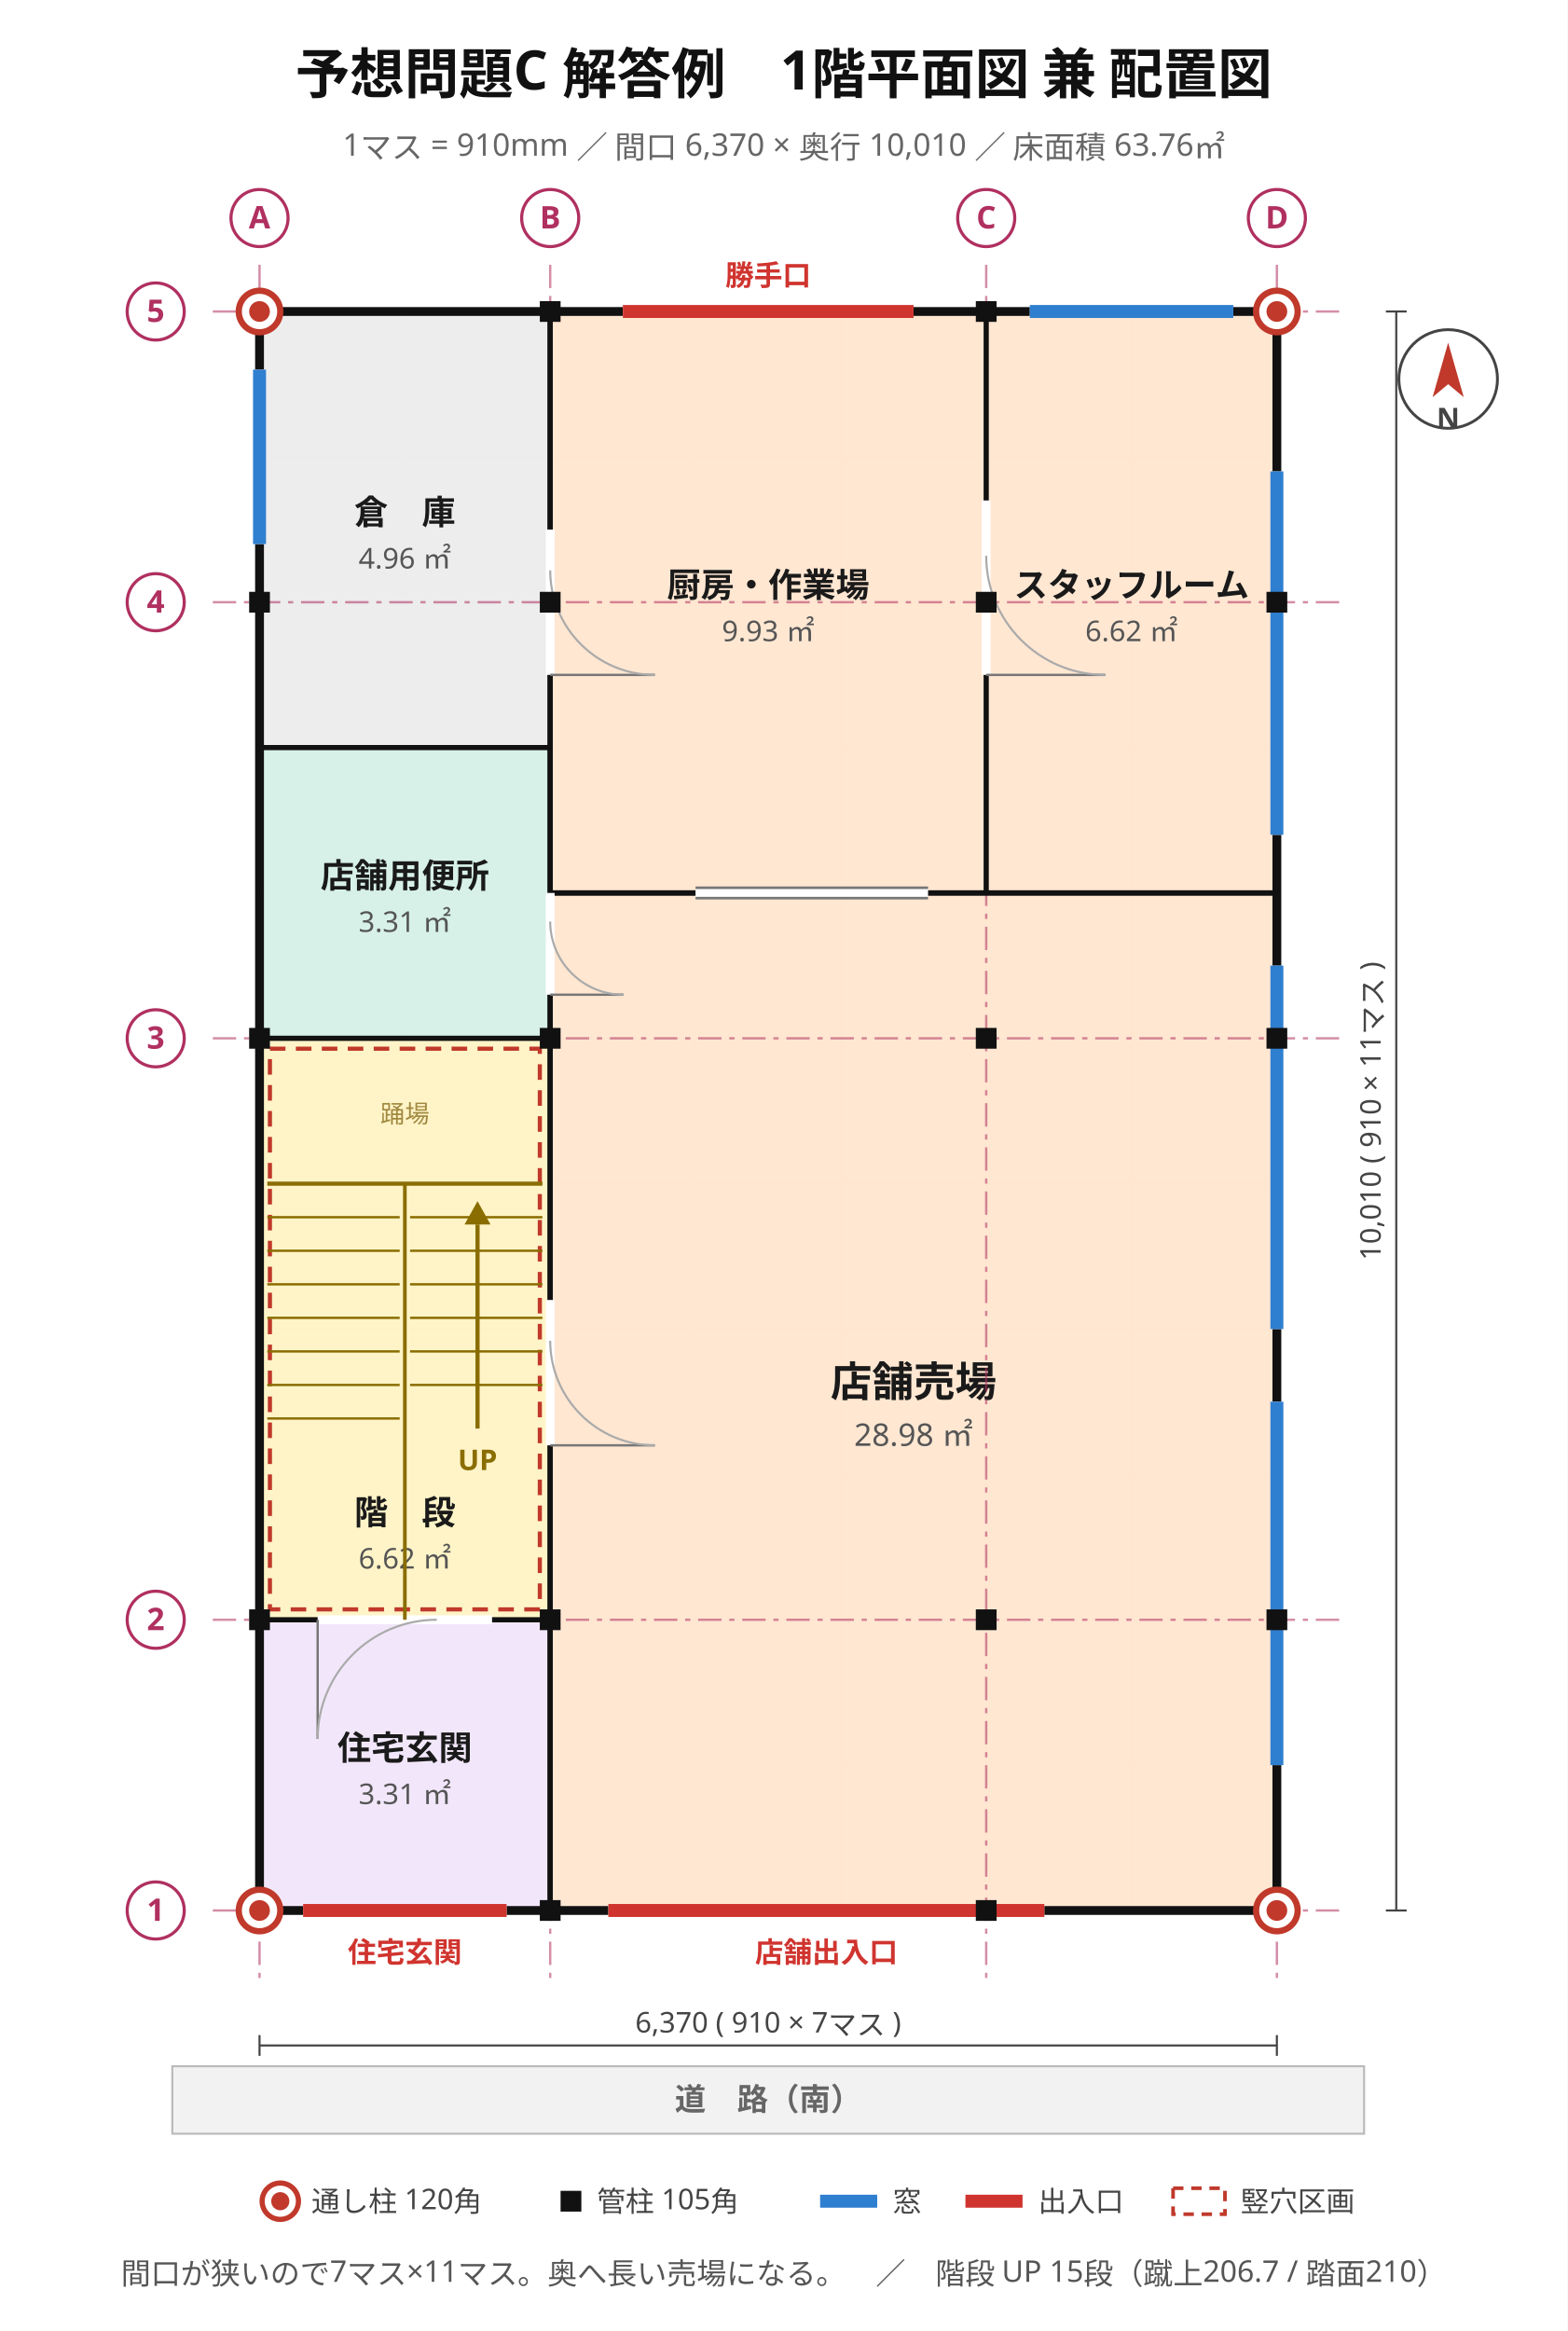
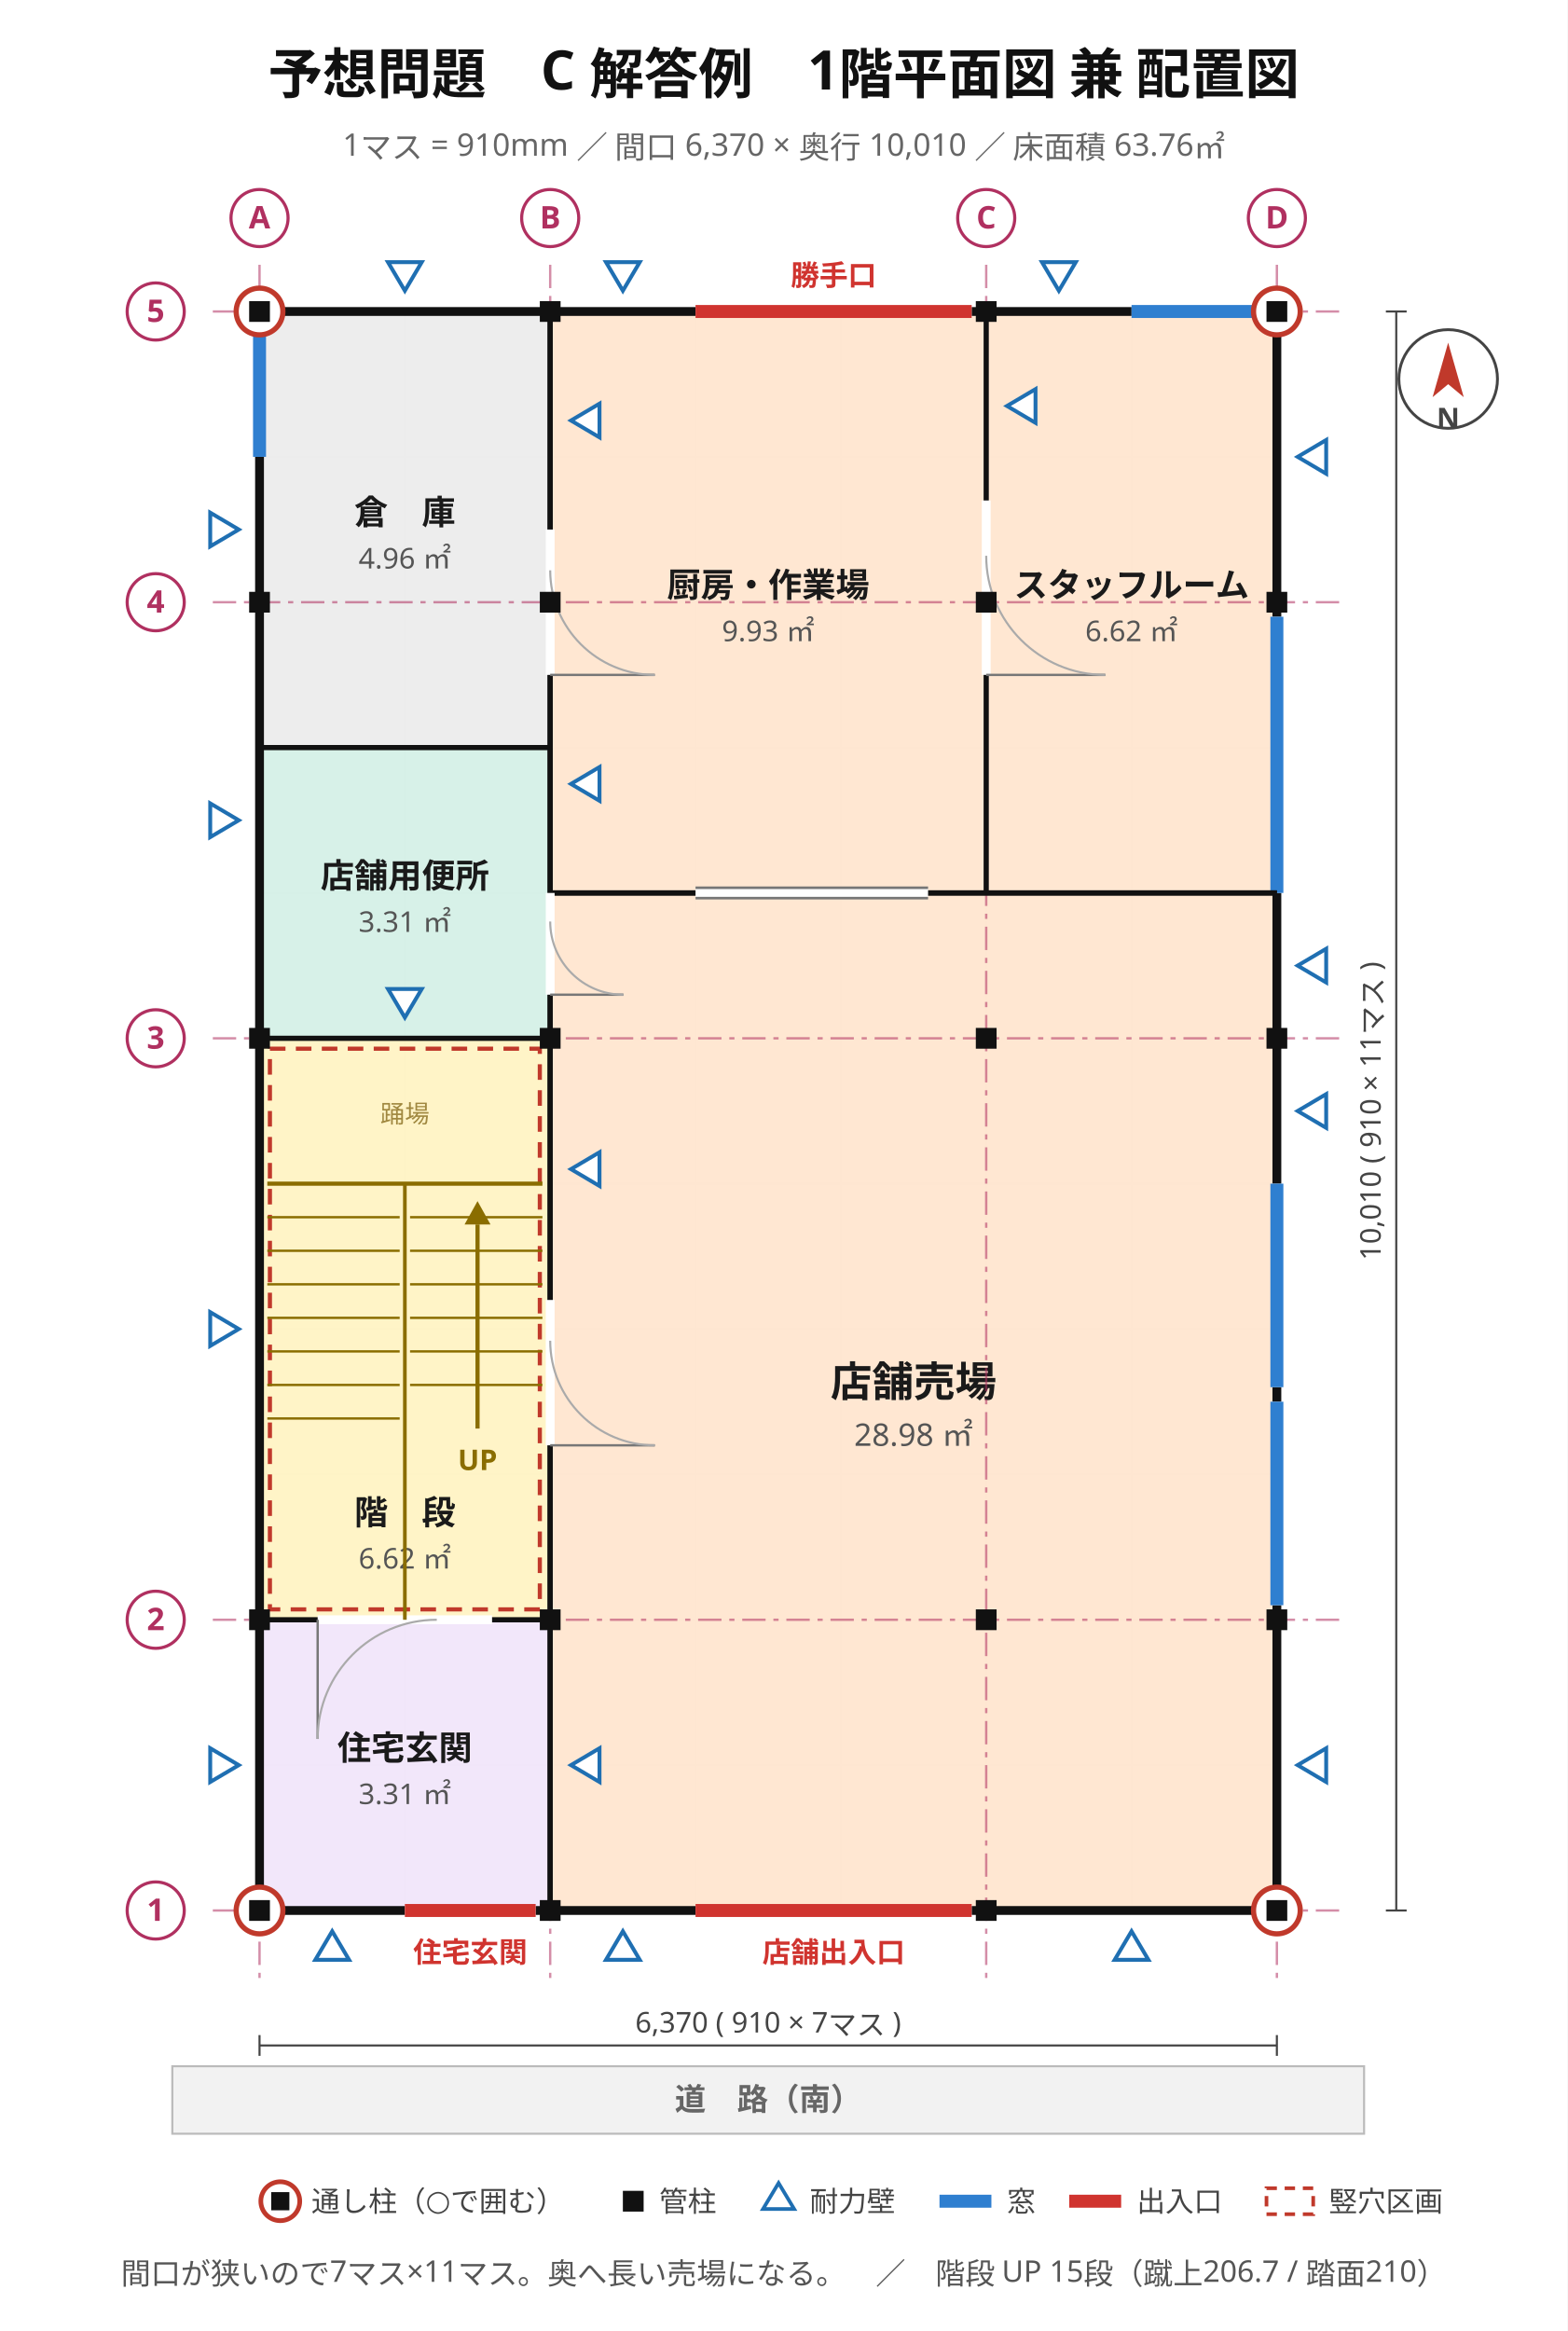
<svg xmlns="http://www.w3.org/2000/svg" viewBox="0 0 604 898" width="604" height="898" font-family="'Hiragino Sans','Hiragino Kaku Gothic ProN','Noto Sans JP','Yu Gothic',Meiryo,'IPAGothic',sans-serif">
  <rect width="604" height="898" fill="#ffffff" />
-   <text x="302" y="36" font-size="21" text-anchor="middle" fill="#111" font-weight="700" font-family="'Hiragino Sans','Hiragino Kaku Gothic ProN','Noto Sans JP','Yu Gothic',Meiryo,'IPAGothic',sans-serif">予想問題C 解答例　1階平面図 兼 配置図</text>
+   <text x="302" y="36" font-size="21" text-anchor="middle" fill="#111" font-weight="700" font-family="'Hiragino Sans','Hiragino Kaku Gothic ProN','Noto Sans JP','Yu Gothic',Meiryo,'IPAGothic',sans-serif">予想問題　C 解答例　1階平面図 兼 配置図</text>
  <text x="302" y="60" font-size="12" text-anchor="middle" fill="#666" font-weight="400" font-family="'Hiragino Sans','Hiragino Kaku Gothic ProN','Noto Sans JP','Yu Gothic',Meiryo,'IPAGothic',sans-serif">1マス = 910mm ／ 間口 6,370 × 奥行 10,010 ／ 床面積 63.76㎡</text>
  <line x1="100" y1="120" x2="100" y2="736" stroke="#e8e8e8" stroke-width="0.7" />
  <line x1="156" y1="120" x2="156" y2="736" stroke="#e8e8e8" stroke-width="0.7" />
  <line x1="212" y1="120" x2="212" y2="736" stroke="#e8e8e8" stroke-width="0.7" />
  <line x1="268" y1="120" x2="268" y2="736" stroke="#e8e8e8" stroke-width="0.7" />
  <line x1="324" y1="120" x2="324" y2="736" stroke="#e8e8e8" stroke-width="0.7" />
  <line x1="380" y1="120" x2="380" y2="736" stroke="#e8e8e8" stroke-width="0.7" />
  <line x1="436" y1="120" x2="436" y2="736" stroke="#e8e8e8" stroke-width="0.7" />
  <line x1="492" y1="120" x2="492" y2="736" stroke="#e8e8e8" stroke-width="0.7" />
  <line x1="100" y1="736" x2="492" y2="736" stroke="#e8e8e8" stroke-width="0.7" />
  <line x1="100" y1="680" x2="492" y2="680" stroke="#e8e8e8" stroke-width="0.7" />
  <line x1="100" y1="624" x2="492" y2="624" stroke="#e8e8e8" stroke-width="0.7" />
  <line x1="100" y1="568" x2="492" y2="568" stroke="#e8e8e8" stroke-width="0.7" />
  <line x1="100" y1="512" x2="492" y2="512" stroke="#e8e8e8" stroke-width="0.7" />
  <line x1="100" y1="456" x2="492" y2="456" stroke="#e8e8e8" stroke-width="0.7" />
  <line x1="100" y1="400" x2="492" y2="400" stroke="#e8e8e8" stroke-width="0.7" />
  <line x1="100" y1="344" x2="492" y2="344" stroke="#e8e8e8" stroke-width="0.7" />
  <line x1="100" y1="288" x2="492" y2="288" stroke="#e8e8e8" stroke-width="0.7" />
  <line x1="100" y1="232" x2="492" y2="232" stroke="#e8e8e8" stroke-width="0.7" />
  <line x1="100" y1="176" x2="492" y2="176" stroke="#e8e8e8" stroke-width="0.7" />
  <line x1="100" y1="120" x2="492" y2="120" stroke="#e8e8e8" stroke-width="0.7" />
  <rect x="100" y="624" width="112" height="112" fill="#f1e6fa" stroke="#8b62b5" stroke-width="1.2" opacity="0.95" />
  <text x="156" y="678" font-size="13" text-anchor="middle" fill="#1a1a1a" font-weight="700" font-family="'Hiragino Sans','Hiragino Kaku Gothic ProN','Noto Sans JP','Yu Gothic',Meiryo,'IPAGothic',sans-serif">住宅玄関</text>
  <text x="156" y="695" font-size="11" text-anchor="middle" fill="#555" font-weight="400" font-family="'Hiragino Sans','Hiragino Kaku Gothic ProN','Noto Sans JP','Yu Gothic',Meiryo,'IPAGothic',sans-serif">3.31 ㎡</text>
  <rect x="100" y="400" width="112" height="224" fill="#fff3c4" stroke="#bb9508" stroke-width="1.2" opacity="0.95" />
  <text x="156" y="587.28" font-size="13" text-anchor="middle" fill="#1a1a1a" font-weight="700" font-family="'Hiragino Sans','Hiragino Kaku Gothic ProN','Noto Sans JP','Yu Gothic',Meiryo,'IPAGothic',sans-serif">階　段</text>
  <text x="156" y="604.28" font-size="11" text-anchor="middle" fill="#555" font-weight="400" font-family="'Hiragino Sans','Hiragino Kaku Gothic ProN','Noto Sans JP','Yu Gothic',Meiryo,'IPAGothic',sans-serif">6.62 ㎡</text>
  <rect x="100" y="288" width="112" height="112" fill="#d5f0e7" stroke="#2f9077" stroke-width="1.2" opacity="0.95" />
  <text x="156" y="342" font-size="13" text-anchor="middle" fill="#1a1a1a" font-weight="700" font-family="'Hiragino Sans','Hiragino Kaku Gothic ProN','Noto Sans JP','Yu Gothic',Meiryo,'IPAGothic',sans-serif">店舗用便所</text>
  <text x="156" y="359" font-size="11" text-anchor="middle" fill="#555" font-weight="400" font-family="'Hiragino Sans','Hiragino Kaku Gothic ProN','Noto Sans JP','Yu Gothic',Meiryo,'IPAGothic',sans-serif">3.31 ㎡</text>
  <rect x="100" y="120" width="112" height="168" fill="#ececec" stroke="#8a8a8a" stroke-width="1.2" opacity="0.95" />
  <text x="156" y="202" font-size="13" text-anchor="middle" fill="#1a1a1a" font-weight="700" font-family="'Hiragino Sans','Hiragino Kaku Gothic ProN','Noto Sans JP','Yu Gothic',Meiryo,'IPAGothic',sans-serif">倉　庫</text>
  <text x="156" y="219" font-size="11" text-anchor="middle" fill="#555" font-weight="400" font-family="'Hiragino Sans','Hiragino Kaku Gothic ProN','Noto Sans JP','Yu Gothic',Meiryo,'IPAGothic',sans-serif">4.96 ㎡</text>
  <rect x="212" y="344" width="280" height="392" fill="#ffe6d0" stroke="#c9762f" stroke-width="1.2" opacity="0.95" />
  <text x="352" y="538" font-size="16" text-anchor="middle" fill="#1a1a1a" font-weight="700" font-family="'Hiragino Sans','Hiragino Kaku Gothic ProN','Noto Sans JP','Yu Gothic',Meiryo,'IPAGothic',sans-serif">店舗売場</text>
  <text x="352" y="557" font-size="12" text-anchor="middle" fill="#555" font-weight="400" font-family="'Hiragino Sans','Hiragino Kaku Gothic ProN','Noto Sans JP','Yu Gothic',Meiryo,'IPAGothic',sans-serif">28.98 ㎡</text>
  <rect x="212" y="120" width="168" height="224" fill="#ffe6d0" stroke="#c9762f" stroke-width="1.2" opacity="0.95" />
  <text x="296" y="230" font-size="13" text-anchor="middle" fill="#1a1a1a" font-weight="700" font-family="'Hiragino Sans','Hiragino Kaku Gothic ProN','Noto Sans JP','Yu Gothic',Meiryo,'IPAGothic',sans-serif">厨房・作業場</text>
  <text x="296" y="247" font-size="11" text-anchor="middle" fill="#555" font-weight="400" font-family="'Hiragino Sans','Hiragino Kaku Gothic ProN','Noto Sans JP','Yu Gothic',Meiryo,'IPAGothic',sans-serif">9.93 ㎡</text>
  <rect x="380" y="120" width="112" height="224" fill="#ffe6d0" stroke="#c9762f" stroke-width="1.2" opacity="0.95" />
  <text x="436" y="230" font-size="13" text-anchor="middle" fill="#1a1a1a" font-weight="700" font-family="'Hiragino Sans','Hiragino Kaku Gothic ProN','Noto Sans JP','Yu Gothic',Meiryo,'IPAGothic',sans-serif">スタッフルーム</text>
  <text x="436" y="247" font-size="11" text-anchor="middle" fill="#555" font-weight="400" font-family="'Hiragino Sans','Hiragino Kaku Gothic ProN','Noto Sans JP','Yu Gothic',Meiryo,'IPAGothic',sans-serif">6.62 ㎡</text>
  <line x1="100" y1="102" x2="100" y2="762" stroke="#b03060" stroke-width="0.9" stroke-dasharray="9 3 2 3" opacity="0.55" />
  <line x1="212" y1="102" x2="212" y2="762" stroke="#b03060" stroke-width="0.9" stroke-dasharray="9 3 2 3" opacity="0.55" />
  <line x1="380" y1="102" x2="380" y2="762" stroke="#b03060" stroke-width="0.9" stroke-dasharray="9 3 2 3" opacity="0.55" />
  <line x1="492" y1="102" x2="492" y2="762" stroke="#b03060" stroke-width="0.9" stroke-dasharray="9 3 2 3" opacity="0.55" />
  <line x1="82" y1="736" x2="518" y2="736" stroke="#b03060" stroke-width="0.9" stroke-dasharray="9 3 2 3" opacity="0.55" />
  <line x1="82" y1="624" x2="518" y2="624" stroke="#b03060" stroke-width="0.9" stroke-dasharray="9 3 2 3" opacity="0.55" />
  <line x1="82" y1="400" x2="518" y2="400" stroke="#b03060" stroke-width="0.9" stroke-dasharray="9 3 2 3" opacity="0.55" />
  <line x1="82" y1="232" x2="518" y2="232" stroke="#b03060" stroke-width="0.9" stroke-dasharray="9 3 2 3" opacity="0.55" />
  <line x1="82" y1="120" x2="518" y2="120" stroke="#b03060" stroke-width="0.9" stroke-dasharray="9 3 2 3" opacity="0.55" />
  <rect x="100" y="120" width="392" height="616" stroke="#111" stroke-width="3.4" fill="none" />
-   <line x1="234.4" y1="736" x2="402.4" y2="736" stroke="#ffffff" stroke-width="4.2" />
-   <line x1="234.4" y1="736" x2="402.4" y2="736" stroke="#d0342f" stroke-width="5.0" />
-   <text x="318.4" y="756" font-size="11" text-anchor="middle" fill="#d0342f" font-weight="700" font-family="'Hiragino Sans','Hiragino Kaku Gothic ProN','Noto Sans JP','Yu Gothic',Meiryo,'IPAGothic',sans-serif">店舗出入口</text>
-   <line x1="116.8" y1="736" x2="195.2" y2="736" stroke="#ffffff" stroke-width="4.2" />
-   <line x1="116.8" y1="736" x2="195.2" y2="736" stroke="#d0342f" stroke-width="5.0" />
-   <text x="156" y="756" font-size="11" text-anchor="middle" fill="#d0342f" font-weight="700" font-family="'Hiragino Sans','Hiragino Kaku Gothic ProN','Noto Sans JP','Yu Gothic',Meiryo,'IPAGothic',sans-serif">住宅玄関</text>
-   <line x1="240" y1="120" x2="352" y2="120" stroke="#ffffff" stroke-width="4.2" />
-   <line x1="240" y1="120" x2="352" y2="120" stroke="#d0342f" stroke-width="5.0" />
-   <text x="296" y="110" font-size="11" text-anchor="middle" fill="#d0342f" font-weight="700" font-family="'Hiragino Sans','Hiragino Kaku Gothic ProN','Noto Sans JP','Yu Gothic',Meiryo,'IPAGothic',sans-serif">勝手口</text>
-   <line x1="396.8" y1="120" x2="475.2" y2="120" stroke="#ffffff" stroke-width="4.2" />
-   <line x1="396.8" y1="120" x2="475.2" y2="120" stroke="#2f7fd0" stroke-width="5.0" />
-   <line x1="492" y1="680" x2="492" y2="540" stroke="#ffffff" stroke-width="4.2" />
-   <line x1="492" y1="680" x2="492" y2="540" stroke="#2f7fd0" stroke-width="5.0" />
-   <line x1="492" y1="512" x2="492" y2="372" stroke="#ffffff" stroke-width="4.2" />
-   <line x1="492" y1="512" x2="492" y2="372" stroke="#2f7fd0" stroke-width="5.0" />
-   <line x1="492" y1="321.6" x2="492" y2="181.6" stroke="#ffffff" stroke-width="4.2" />
-   <line x1="492" y1="321.6" x2="492" y2="181.6" stroke="#2f7fd0" stroke-width="5.0" />
-   <line x1="100" y1="209.6" x2="100" y2="142.4" stroke="#ffffff" stroke-width="4.2" />
-   <line x1="100" y1="209.6" x2="100" y2="142.4" stroke="#2f7fd0" stroke-width="5.0" />
+   <line x1="268" y1="736" x2="374.4" y2="736" stroke="#ffffff" stroke-width="4.2" />
+   <line x1="268" y1="736" x2="374.4" y2="736" stroke="#d0342f" stroke-width="5.0" />
+   <text x="321.2" y="756" font-size="11" text-anchor="middle" fill="#d0342f" font-weight="700" font-family="'Hiragino Sans','Hiragino Kaku Gothic ProN','Noto Sans JP','Yu Gothic',Meiryo,'IPAGothic',sans-serif">店舗出入口</text>
+   <line x1="156" y1="736" x2="206.4" y2="736" stroke="#ffffff" stroke-width="4.2" />
+   <line x1="156" y1="736" x2="206.4" y2="736" stroke="#d0342f" stroke-width="5.0" />
+   <text x="181.2" y="756" font-size="11" text-anchor="middle" fill="#d0342f" font-weight="700" font-family="'Hiragino Sans','Hiragino Kaku Gothic ProN','Noto Sans JP','Yu Gothic',Meiryo,'IPAGothic',sans-serif">住宅玄関</text>
+   <line x1="268" y1="120" x2="374.4" y2="120" stroke="#ffffff" stroke-width="4.2" />
+   <line x1="268" y1="120" x2="374.4" y2="120" stroke="#d0342f" stroke-width="5.0" />
+   <text x="321.2" y="110" font-size="11" text-anchor="middle" fill="#d0342f" font-weight="700" font-family="'Hiragino Sans','Hiragino Kaku Gothic ProN','Noto Sans JP','Yu Gothic',Meiryo,'IPAGothic',sans-serif">勝手口</text>
+   <line x1="436" y1="120" x2="486.4" y2="120" stroke="#ffffff" stroke-width="4.2" />
+   <line x1="436" y1="120" x2="486.4" y2="120" stroke="#2f7fd0" stroke-width="5.0" />
+   <line x1="492" y1="618.4" x2="492" y2="540" stroke="#ffffff" stroke-width="4.2" />
+   <line x1="492" y1="618.4" x2="492" y2="540" stroke="#2f7fd0" stroke-width="5.0" />
+   <line x1="492" y1="534.4" x2="492" y2="456" stroke="#ffffff" stroke-width="4.2" />
+   <line x1="492" y1="534.4" x2="492" y2="456" stroke="#2f7fd0" stroke-width="5.0" />
+   <line x1="492" y1="344" x2="492" y2="237.6" stroke="#ffffff" stroke-width="4.2" />
+   <line x1="492" y1="344" x2="492" y2="237.6" stroke="#2f7fd0" stroke-width="5.0" />
+   <line x1="100" y1="176" x2="100" y2="125.6" stroke="#ffffff" stroke-width="4.2" />
+   <line x1="100" y1="176" x2="100" y2="125.6" stroke="#2f7fd0" stroke-width="5.0" />
+   <line x1="212" y1="624" x2="212" y2="400" stroke="#111" stroke-width="2.0" />
+   <line x1="100" y1="400" x2="212" y2="400" stroke="#111" stroke-width="2.0" />
+   <line x1="380" y1="344" x2="380" y2="120" stroke="#111" stroke-width="2.0" />
+   <line x1="100" y1="288" x2="212" y2="288" stroke="#111" stroke-width="2.0" />
+   <line x1="100" y1="624" x2="212" y2="624" stroke="#111" stroke-width="2.0" />
+   <line x1="380" y1="344" x2="492" y2="344" stroke="#111" stroke-width="2.0" />
+   <line x1="212" y1="344" x2="212" y2="120" stroke="#111" stroke-width="2.0" />
+   <line x1="212" y1="736" x2="212" y2="624" stroke="#111" stroke-width="2.0" />
  <line x1="212" y1="344" x2="380" y2="344" stroke="#111" stroke-width="2.0" />
  <line x1="212" y1="400" x2="212" y2="288" stroke="#111" stroke-width="2.0" />
+   <line x1="212" y1="288" x2="212" y2="120" stroke="#111" stroke-width="2.0" />
+   <line x1="212" y1="344" x2="492" y2="344" stroke="#111" stroke-width="2.0" />
  <line x1="212" y1="736" x2="212" y2="344" stroke="#111" stroke-width="2.0" />
-   <line x1="100" y1="400" x2="212" y2="400" stroke="#111" stroke-width="2.0" />
-   <line x1="212" y1="288" x2="212" y2="120" stroke="#111" stroke-width="2.0" />
-   <line x1="100" y1="288" x2="212" y2="288" stroke="#111" stroke-width="2.0" />
-   <line x1="380" y1="344" x2="380" y2="120" stroke="#111" stroke-width="2.0" />
-   <line x1="212" y1="344" x2="492" y2="344" stroke="#111" stroke-width="2.0" />
-   <line x1="100" y1="624" x2="212" y2="624" stroke="#111" stroke-width="2.0" />
-   <line x1="212" y1="624" x2="212" y2="400" stroke="#111" stroke-width="2.0" />
-   <line x1="212" y1="344" x2="212" y2="120" stroke="#111" stroke-width="2.0" />
-   <line x1="212" y1="736" x2="212" y2="624" stroke="#111" stroke-width="2.0" />
-   <line x1="380" y1="344" x2="492" y2="344" stroke="#111" stroke-width="2.0" />
  <line x1="122.4" y1="624" x2="189.6" y2="624" stroke="#ffffff" stroke-width="3.4" />
  <line x1="122.4" y1="624" x2="122.4" y2="669.92" stroke="#777" stroke-width="0.9" />
  <path d="M 122.4 669.9 A 45.9 45.9 0 0 1 168.3 624.0" stroke="#aaa" stroke-width="0.8" fill="none" />
  <line x1="212" y1="556.8" x2="212" y2="500.8" stroke="#ffffff" stroke-width="3.4" />
  <line x1="212" y1="556.8" x2="252.32" y2="556.8" stroke="#777" stroke-width="0.9" />
  <path d="M 252.3 556.8 A 40.3 40.3 0 0 1 212.0 516.5" stroke="#aaa" stroke-width="0.8" fill="none" />
  <line x1="212" y1="383.2" x2="212" y2="344" stroke="#ffffff" stroke-width="3.4" />
  <line x1="212" y1="383.2" x2="240.22" y2="383.2" stroke="#777" stroke-width="0.9" />
  <path d="M 240.2 383.2 A 28.2 28.2 0 0 1 212.0 355.0" stroke="#aaa" stroke-width="0.8" fill="none" />
  <line x1="212" y1="260" x2="212" y2="204" stroke="#ffffff" stroke-width="3.4" />
  <line x1="212" y1="260" x2="252.32" y2="260" stroke="#777" stroke-width="0.9" />
  <path d="M 252.3 260.0 A 40.3 40.3 0 0 1 212.0 219.7" stroke="#aaa" stroke-width="0.8" fill="none" />
  <line x1="268" y1="344" x2="357.6" y2="344" stroke="#ffffff" stroke-width="3.4" />
  <line x1="268" y1="342" x2="357.6" y2="342" stroke="#777" stroke-width="1.0" />
  <line x1="268" y1="346" x2="357.6" y2="346" stroke="#777" stroke-width="1.0" />
  <line x1="380" y1="260" x2="380" y2="192.8" stroke="#ffffff" stroke-width="3.4" />
  <line x1="380" y1="260" x2="425.92" y2="260" stroke="#777" stroke-width="0.9" />
  <path d="M 425.9 260.0 A 45.9 45.9 0 0 1 380.0 214.1" stroke="#aaa" stroke-width="0.8" fill="none" />
  <rect x="104" y="404" width="104" height="216" fill="none" stroke="#c0392b" stroke-width="1.6" stroke-dasharray="6 4" />
  <line x1="103" y1="456" x2="209" y2="456" stroke="#8a6d00" stroke-width="1.6" />
  <line x1="156" y1="624" x2="156" y2="456" stroke="#8a6d00" stroke-width="1.4" />
  <line x1="158" y1="468.92" x2="209" y2="468.92" stroke="#8a6d00" stroke-width="0.9" />
  <line x1="158" y1="481.85" x2="209" y2="481.85" stroke="#8a6d00" stroke-width="0.9" />
  <line x1="158" y1="494.77" x2="209" y2="494.77" stroke="#8a6d00" stroke-width="0.9" />
  <line x1="158" y1="507.69" x2="209" y2="507.69" stroke="#8a6d00" stroke-width="0.9" />
  <line x1="158" y1="520.62" x2="209" y2="520.62" stroke="#8a6d00" stroke-width="0.9" />
  <line x1="158" y1="533.54" x2="209" y2="533.54" stroke="#8a6d00" stroke-width="0.9" />
  <line x1="103" y1="468.92" x2="154" y2="468.92" stroke="#8a6d00" stroke-width="0.9" />
  <line x1="103" y1="481.85" x2="154" y2="481.85" stroke="#8a6d00" stroke-width="0.9" />
  <line x1="103" y1="494.77" x2="154" y2="494.77" stroke="#8a6d00" stroke-width="0.9" />
  <line x1="103" y1="507.69" x2="154" y2="507.69" stroke="#8a6d00" stroke-width="0.9" />
  <line x1="103" y1="520.62" x2="154" y2="520.62" stroke="#8a6d00" stroke-width="0.9" />
  <line x1="103" y1="533.54" x2="154" y2="533.54" stroke="#8a6d00" stroke-width="0.9" />
  <line x1="103" y1="546.46" x2="154" y2="546.46" stroke="#8a6d00" stroke-width="0.9" />
  <line x1="184" y1="550.34" x2="184" y2="471.72" stroke="#8a6d00" stroke-width="1.6" />
  <polygon points="184,462.72 179,471.72 189,471.72" fill="#8a6d00" />
  <text x="184" y="566.34" font-size="11" text-anchor="middle" fill="#8a6d00" font-weight="700" font-family="'Hiragino Sans','Hiragino Kaku Gothic ProN','Noto Sans JP','Yu Gothic',Meiryo,'IPAGothic',sans-serif">UP</text>
  <text x="156" y="432.48" font-size="9.5" text-anchor="middle" fill="#a08840" font-weight="400" font-family="'Hiragino Sans','Hiragino Kaku Gothic ProN','Noto Sans JP','Yu Gothic',Meiryo,'IPAGothic',sans-serif">踊場</text>
+   <polygon points="92,680 81,673.5 81,686.5" fill="#ffffff" stroke="#1f6fb2" stroke-width="1.5" />
+   <polygon points="92,512 81,505.5 81,518.5" fill="#ffffff" stroke="#1f6fb2" stroke-width="1.5" />
+   <polygon points="92,316 81,309.5 81,322.5" fill="#ffffff" stroke="#1f6fb2" stroke-width="1.5" />
+   <polygon points="92,204 81,197.5 81,210.5" fill="#ffffff" stroke="#1f6fb2" stroke-width="1.5" />
+   <polygon points="220,680 231,673.5 231,686.5" fill="#ffffff" stroke="#1f6fb2" stroke-width="1.5" />
+   <polygon points="220,450.4 231,443.9 231,456.9" fill="#ffffff" stroke="#1f6fb2" stroke-width="1.5" />
+   <polygon points="220,302 231,295.5 231,308.5" fill="#ffffff" stroke="#1f6fb2" stroke-width="1.5" />
+   <polygon points="220,162 231,155.5 231,168.5" fill="#ffffff" stroke="#1f6fb2" stroke-width="1.5" />
+   <polygon points="388,156.4 399,149.9 399,162.9" fill="#ffffff" stroke="#1f6fb2" stroke-width="1.5" />
+   <polygon points="500,680 511,673.5 511,686.5" fill="#ffffff" stroke="#1f6fb2" stroke-width="1.5" />
+   <polygon points="500,428 511,421.5 511,434.5" fill="#ffffff" stroke="#1f6fb2" stroke-width="1.5" />
+   <polygon points="500,372 511,365.5 511,378.5" fill="#ffffff" stroke="#1f6fb2" stroke-width="1.5" />
+   <polygon points="500,176 511,169.5 511,182.5" fill="#ffffff" stroke="#1f6fb2" stroke-width="1.5" />
+   <polygon points="128,744 121.5,755 134.5,755" fill="#ffffff" stroke="#1f6fb2" stroke-width="1.5" />
+   <polygon points="240,744 233.5,755 246.5,755" fill="#ffffff" stroke="#1f6fb2" stroke-width="1.5" />
+   <polygon points="436,744 429.5,755 442.5,755" fill="#ffffff" stroke="#1f6fb2" stroke-width="1.5" />
+   <polygon points="156,392 149.5,381 162.5,381" fill="#ffffff" stroke="#1f6fb2" stroke-width="1.5" />
+   <polygon points="156,112 149.5,101 162.5,101" fill="#ffffff" stroke="#1f6fb2" stroke-width="1.5" />
+   <polygon points="240,112 233.5,101 246.5,101" fill="#ffffff" stroke="#1f6fb2" stroke-width="1.5" />
+   <polygon points="408,112 401.5,101 414.5,101" fill="#ffffff" stroke="#1f6fb2" stroke-width="1.5" />
  <rect x="208" y="732" width="8" height="8" fill="#111" />
  <rect x="376" y="732" width="8" height="8" fill="#111" />
  <rect x="96" y="620" width="8" height="8" fill="#111" />
  <rect x="488" y="620" width="8" height="8" fill="#111" />
  <rect x="96" y="396" width="8" height="8" fill="#111" />
  <rect x="488" y="396" width="8" height="8" fill="#111" />
  <rect x="96" y="228" width="8" height="8" fill="#111" />
  <rect x="488" y="228" width="8" height="8" fill="#111" />
  <rect x="208" y="116" width="8" height="8" fill="#111" />
  <rect x="376" y="116" width="8" height="8" fill="#111" />
  <rect x="208" y="620" width="8" height="8" fill="#111" />
  <rect x="376" y="620" width="8" height="8" fill="#111" />
  <rect x="208" y="396" width="8" height="8" fill="#111" />
  <rect x="376" y="396" width="8" height="8" fill="#111" />
  <rect x="208" y="228" width="8" height="8" fill="#111" />
  <rect x="376" y="228" width="8" height="8" fill="#111" />
-   <circle cx="100" cy="736" r="8" fill="#ffffff" stroke="#c0392b" stroke-width="2.4" />
-   <circle cx="100" cy="736" r="4" fill="#c0392b" />
-   <circle cx="492" cy="736" r="8" fill="#ffffff" stroke="#c0392b" stroke-width="2.4" />
-   <circle cx="492" cy="736" r="4" fill="#c0392b" />
-   <circle cx="100" cy="120" r="8" fill="#ffffff" stroke="#c0392b" stroke-width="2.4" />
-   <circle cx="100" cy="120" r="4" fill="#c0392b" />
-   <circle cx="492" cy="120" r="8" fill="#ffffff" stroke="#c0392b" stroke-width="2.4" />
-   <circle cx="492" cy="120" r="4" fill="#c0392b" />
+   <circle cx="100" cy="736" r="9" fill="#ffffff" stroke="#c0392b" stroke-width="2.0" />
+   <rect x="96" y="732" width="8" height="8" fill="#111" />
+   <circle cx="492" cy="736" r="9" fill="#ffffff" stroke="#c0392b" stroke-width="2.0" />
+   <rect x="488" y="732" width="8" height="8" fill="#111" />
+   <circle cx="100" cy="120" r="9" fill="#ffffff" stroke="#c0392b" stroke-width="2.0" />
+   <rect x="96" y="116" width="8" height="8" fill="#111" />
+   <circle cx="492" cy="120" r="9" fill="#ffffff" stroke="#c0392b" stroke-width="2.0" />
+   <rect x="488" y="116" width="8" height="8" fill="#111" />
  <circle cx="100" cy="84" r="11" fill="#ffffff" stroke="#b03060" stroke-width="1.2" />
  <text x="100" y="88" font-size="12" text-anchor="middle" fill="#b03060" font-weight="700" font-family="'Hiragino Sans','Hiragino Kaku Gothic ProN','Noto Sans JP','Yu Gothic',Meiryo,'IPAGothic',sans-serif">A</text>
  <circle cx="212" cy="84" r="11" fill="#ffffff" stroke="#b03060" stroke-width="1.2" />
  <text x="212" y="88" font-size="12" text-anchor="middle" fill="#b03060" font-weight="700" font-family="'Hiragino Sans','Hiragino Kaku Gothic ProN','Noto Sans JP','Yu Gothic',Meiryo,'IPAGothic',sans-serif">B</text>
  <circle cx="380" cy="84" r="11" fill="#ffffff" stroke="#b03060" stroke-width="1.2" />
  <text x="380" y="88" font-size="12" text-anchor="middle" fill="#b03060" font-weight="700" font-family="'Hiragino Sans','Hiragino Kaku Gothic ProN','Noto Sans JP','Yu Gothic',Meiryo,'IPAGothic',sans-serif">C</text>
  <circle cx="492" cy="84" r="11" fill="#ffffff" stroke="#b03060" stroke-width="1.2" />
  <text x="492" y="88" font-size="12" text-anchor="middle" fill="#b03060" font-weight="700" font-family="'Hiragino Sans','Hiragino Kaku Gothic ProN','Noto Sans JP','Yu Gothic',Meiryo,'IPAGothic',sans-serif">D</text>
  <circle cx="60" cy="736" r="11" fill="#ffffff" stroke="#b03060" stroke-width="1.2" />
  <text x="60" y="740" font-size="12" text-anchor="middle" fill="#b03060" font-weight="700" font-family="'Hiragino Sans','Hiragino Kaku Gothic ProN','Noto Sans JP','Yu Gothic',Meiryo,'IPAGothic',sans-serif">1</text>
  <circle cx="60" cy="624" r="11" fill="#ffffff" stroke="#b03060" stroke-width="1.2" />
  <text x="60" y="628" font-size="12" text-anchor="middle" fill="#b03060" font-weight="700" font-family="'Hiragino Sans','Hiragino Kaku Gothic ProN','Noto Sans JP','Yu Gothic',Meiryo,'IPAGothic',sans-serif">2</text>
  <circle cx="60" cy="400" r="11" fill="#ffffff" stroke="#b03060" stroke-width="1.2" />
  <text x="60" y="404" font-size="12" text-anchor="middle" fill="#b03060" font-weight="700" font-family="'Hiragino Sans','Hiragino Kaku Gothic ProN','Noto Sans JP','Yu Gothic',Meiryo,'IPAGothic',sans-serif">3</text>
  <circle cx="60" cy="232" r="11" fill="#ffffff" stroke="#b03060" stroke-width="1.2" />
  <text x="60" y="236" font-size="12" text-anchor="middle" fill="#b03060" font-weight="700" font-family="'Hiragino Sans','Hiragino Kaku Gothic ProN','Noto Sans JP','Yu Gothic',Meiryo,'IPAGothic',sans-serif">4</text>
  <circle cx="60" cy="120" r="11" fill="#ffffff" stroke="#b03060" stroke-width="1.2" />
  <text x="60" y="124" font-size="12" text-anchor="middle" fill="#b03060" font-weight="700" font-family="'Hiragino Sans','Hiragino Kaku Gothic ProN','Noto Sans JP','Yu Gothic',Meiryo,'IPAGothic',sans-serif">5</text>
  <line x1="100" y1="788" x2="492" y2="788" stroke="#444" stroke-width="0.8" />
  <line x1="100" y1="784" x2="100" y2="792" stroke="#444" stroke-width="0.8" />
  <line x1="492" y1="784" x2="492" y2="792" stroke="#444" stroke-width="0.8" />
  <text x="296" y="783" font-size="11" text-anchor="middle" fill="#444" font-weight="400" font-family="'Hiragino Sans','Hiragino Kaku Gothic ProN','Noto Sans JP','Yu Gothic',Meiryo,'IPAGothic',sans-serif">6,370  ( 910 × 7マス )</text>
  <line x1="538" y1="736" x2="538" y2="120" stroke="#444" stroke-width="0.8" />
  <line x1="534" y1="736" x2="542" y2="736" stroke="#444" stroke-width="0.8" />
  <line x1="534" y1="120" x2="542" y2="120" stroke="#444" stroke-width="0.8" />
  <g transform="translate(532,428) rotate(-90)">
    <text x="0" y="0" font-size="11" text-anchor="middle" fill="#444" font-weight="400" font-family="'Hiragino Sans','Hiragino Kaku Gothic ProN','Noto Sans JP','Yu Gothic',Meiryo,'IPAGothic',sans-serif">10,010  ( 910 × 11マス )</text>
  </g>
  <circle cx="558" cy="146" r="19" fill="#ffffff" stroke="#444" stroke-width="1.1" />
  <polygon points="558,132 552,153 558,148 564,153" fill="#c0392b" />
  <text x="558" y="165" font-size="11" text-anchor="middle" fill="#444" font-weight="700" font-family="'Hiragino Sans','Hiragino Kaku Gothic ProN','Noto Sans JP','Yu Gothic',Meiryo,'IPAGothic',sans-serif">N</text>
  <rect x="66.4" y="796" width="459.2" height="26" fill="#f2f2f2" stroke="#bbb" stroke-width="0.8" />
  <text x="296" y="813" font-size="12" text-anchor="middle" fill="#666" font-weight="700" font-family="'Hiragino Sans','Hiragino Kaku Gothic ProN','Noto Sans JP','Yu Gothic',Meiryo,'IPAGothic',sans-serif">道　路（南）</text>
-   <circle cx="108" cy="848" r="7" fill="#ffffff" stroke="#c0392b" stroke-width="2.0" />
-   <circle cx="108" cy="848" r="3.5" fill="#c0392b" />
-   <text x="120" y="852" font-size="11" text-anchor="start" fill="#444" font-weight="400" font-family="'Hiragino Sans','Hiragino Kaku Gothic ProN','Noto Sans JP','Yu Gothic',Meiryo,'IPAGothic',sans-serif">通し柱 120角</text>
-   <rect x="216" y="844" width="8" height="8" fill="#111" />
-   <text x="230" y="852" font-size="11" text-anchor="start" fill="#444" font-weight="400" font-family="'Hiragino Sans','Hiragino Kaku Gothic ProN','Noto Sans JP','Yu Gothic',Meiryo,'IPAGothic',sans-serif">管柱 105角</text>
-   <line x1="316" y1="848" x2="338" y2="848" stroke="#2f7fd0" stroke-width="5" />
-   <text x="344" y="852" font-size="11" text-anchor="start" fill="#444" font-weight="400" font-family="'Hiragino Sans','Hiragino Kaku Gothic ProN','Noto Sans JP','Yu Gothic',Meiryo,'IPAGothic',sans-serif">窓</text>
-   <line x1="372" y1="848" x2="394" y2="848" stroke="#d0342f" stroke-width="5" />
-   <text x="400" y="852" font-size="11" text-anchor="start" fill="#444" font-weight="400" font-family="'Hiragino Sans','Hiragino Kaku Gothic ProN','Noto Sans JP','Yu Gothic',Meiryo,'IPAGothic',sans-serif">出入口</text>
-   <rect x="452" y="843" width="20" height="10" fill="none" stroke="#c0392b" stroke-width="1.4" stroke-dasharray="4 3" />
-   <text x="478" y="852" font-size="11" text-anchor="start" fill="#444" font-weight="400" font-family="'Hiragino Sans','Hiragino Kaku Gothic ProN','Noto Sans JP','Yu Gothic',Meiryo,'IPAGothic',sans-serif">竪穴区画</text>
+   <circle cx="108" cy="848" r="7.5" fill="#ffffff" stroke="#c0392b" stroke-width="1.8" />
+   <rect x="104.5" y="844.5" width="7" height="7" fill="#111" />
+   <text x="120" y="852" font-size="11" text-anchor="start" fill="#444" font-weight="400" font-family="'Hiragino Sans','Hiragino Kaku Gothic ProN','Noto Sans JP','Yu Gothic',Meiryo,'IPAGothic',sans-serif">通し柱（○で囲む）</text>
+   <rect x="240" y="844" width="8" height="8" fill="#111" />
+   <text x="254" y="852" font-size="11" text-anchor="start" fill="#444" font-weight="400" font-family="'Hiragino Sans','Hiragino Kaku Gothic ProN','Noto Sans JP','Yu Gothic',Meiryo,'IPAGothic',sans-serif">管柱</text>
+   <polygon points="300,841 294,851 306,851" fill="#fff" stroke="#1f6fb2" stroke-width="1.4" />
+   <text x="312" y="852" font-size="11" text-anchor="start" fill="#444" font-weight="400" font-family="'Hiragino Sans','Hiragino Kaku Gothic ProN','Noto Sans JP','Yu Gothic',Meiryo,'IPAGothic',sans-serif">耐力壁</text>
+   <line x1="362" y1="848" x2="382" y2="848" stroke="#2f7fd0" stroke-width="5" />
+   <text x="388" y="852" font-size="11" text-anchor="start" fill="#444" font-weight="400" font-family="'Hiragino Sans','Hiragino Kaku Gothic ProN','Noto Sans JP','Yu Gothic',Meiryo,'IPAGothic',sans-serif">窓</text>
+   <line x1="412" y1="848" x2="432" y2="848" stroke="#d0342f" stroke-width="5" />
+   <text x="438" y="852" font-size="11" text-anchor="start" fill="#444" font-weight="400" font-family="'Hiragino Sans','Hiragino Kaku Gothic ProN','Noto Sans JP','Yu Gothic',Meiryo,'IPAGothic',sans-serif">出入口</text>
+   <rect x="488" y="843" width="18" height="10" fill="none" stroke="#c0392b" stroke-width="1.4" stroke-dasharray="4 3" />
+   <text x="512" y="852" font-size="11" text-anchor="start" fill="#444" font-weight="400" font-family="'Hiragino Sans','Hiragino Kaku Gothic ProN','Noto Sans JP','Yu Gothic',Meiryo,'IPAGothic',sans-serif">竪穴区画</text>
  <text x="302" y="880" font-size="11.5" text-anchor="middle" fill="#555" font-weight="400" font-family="'Hiragino Sans','Hiragino Kaku Gothic ProN','Noto Sans JP','Yu Gothic',Meiryo,'IPAGothic',sans-serif">間口が狭いので7マス×11マス。奥へ長い売場になる。　／　階段 UP 15段（蹴上206.7 / 踏面210）</text>
</svg>
